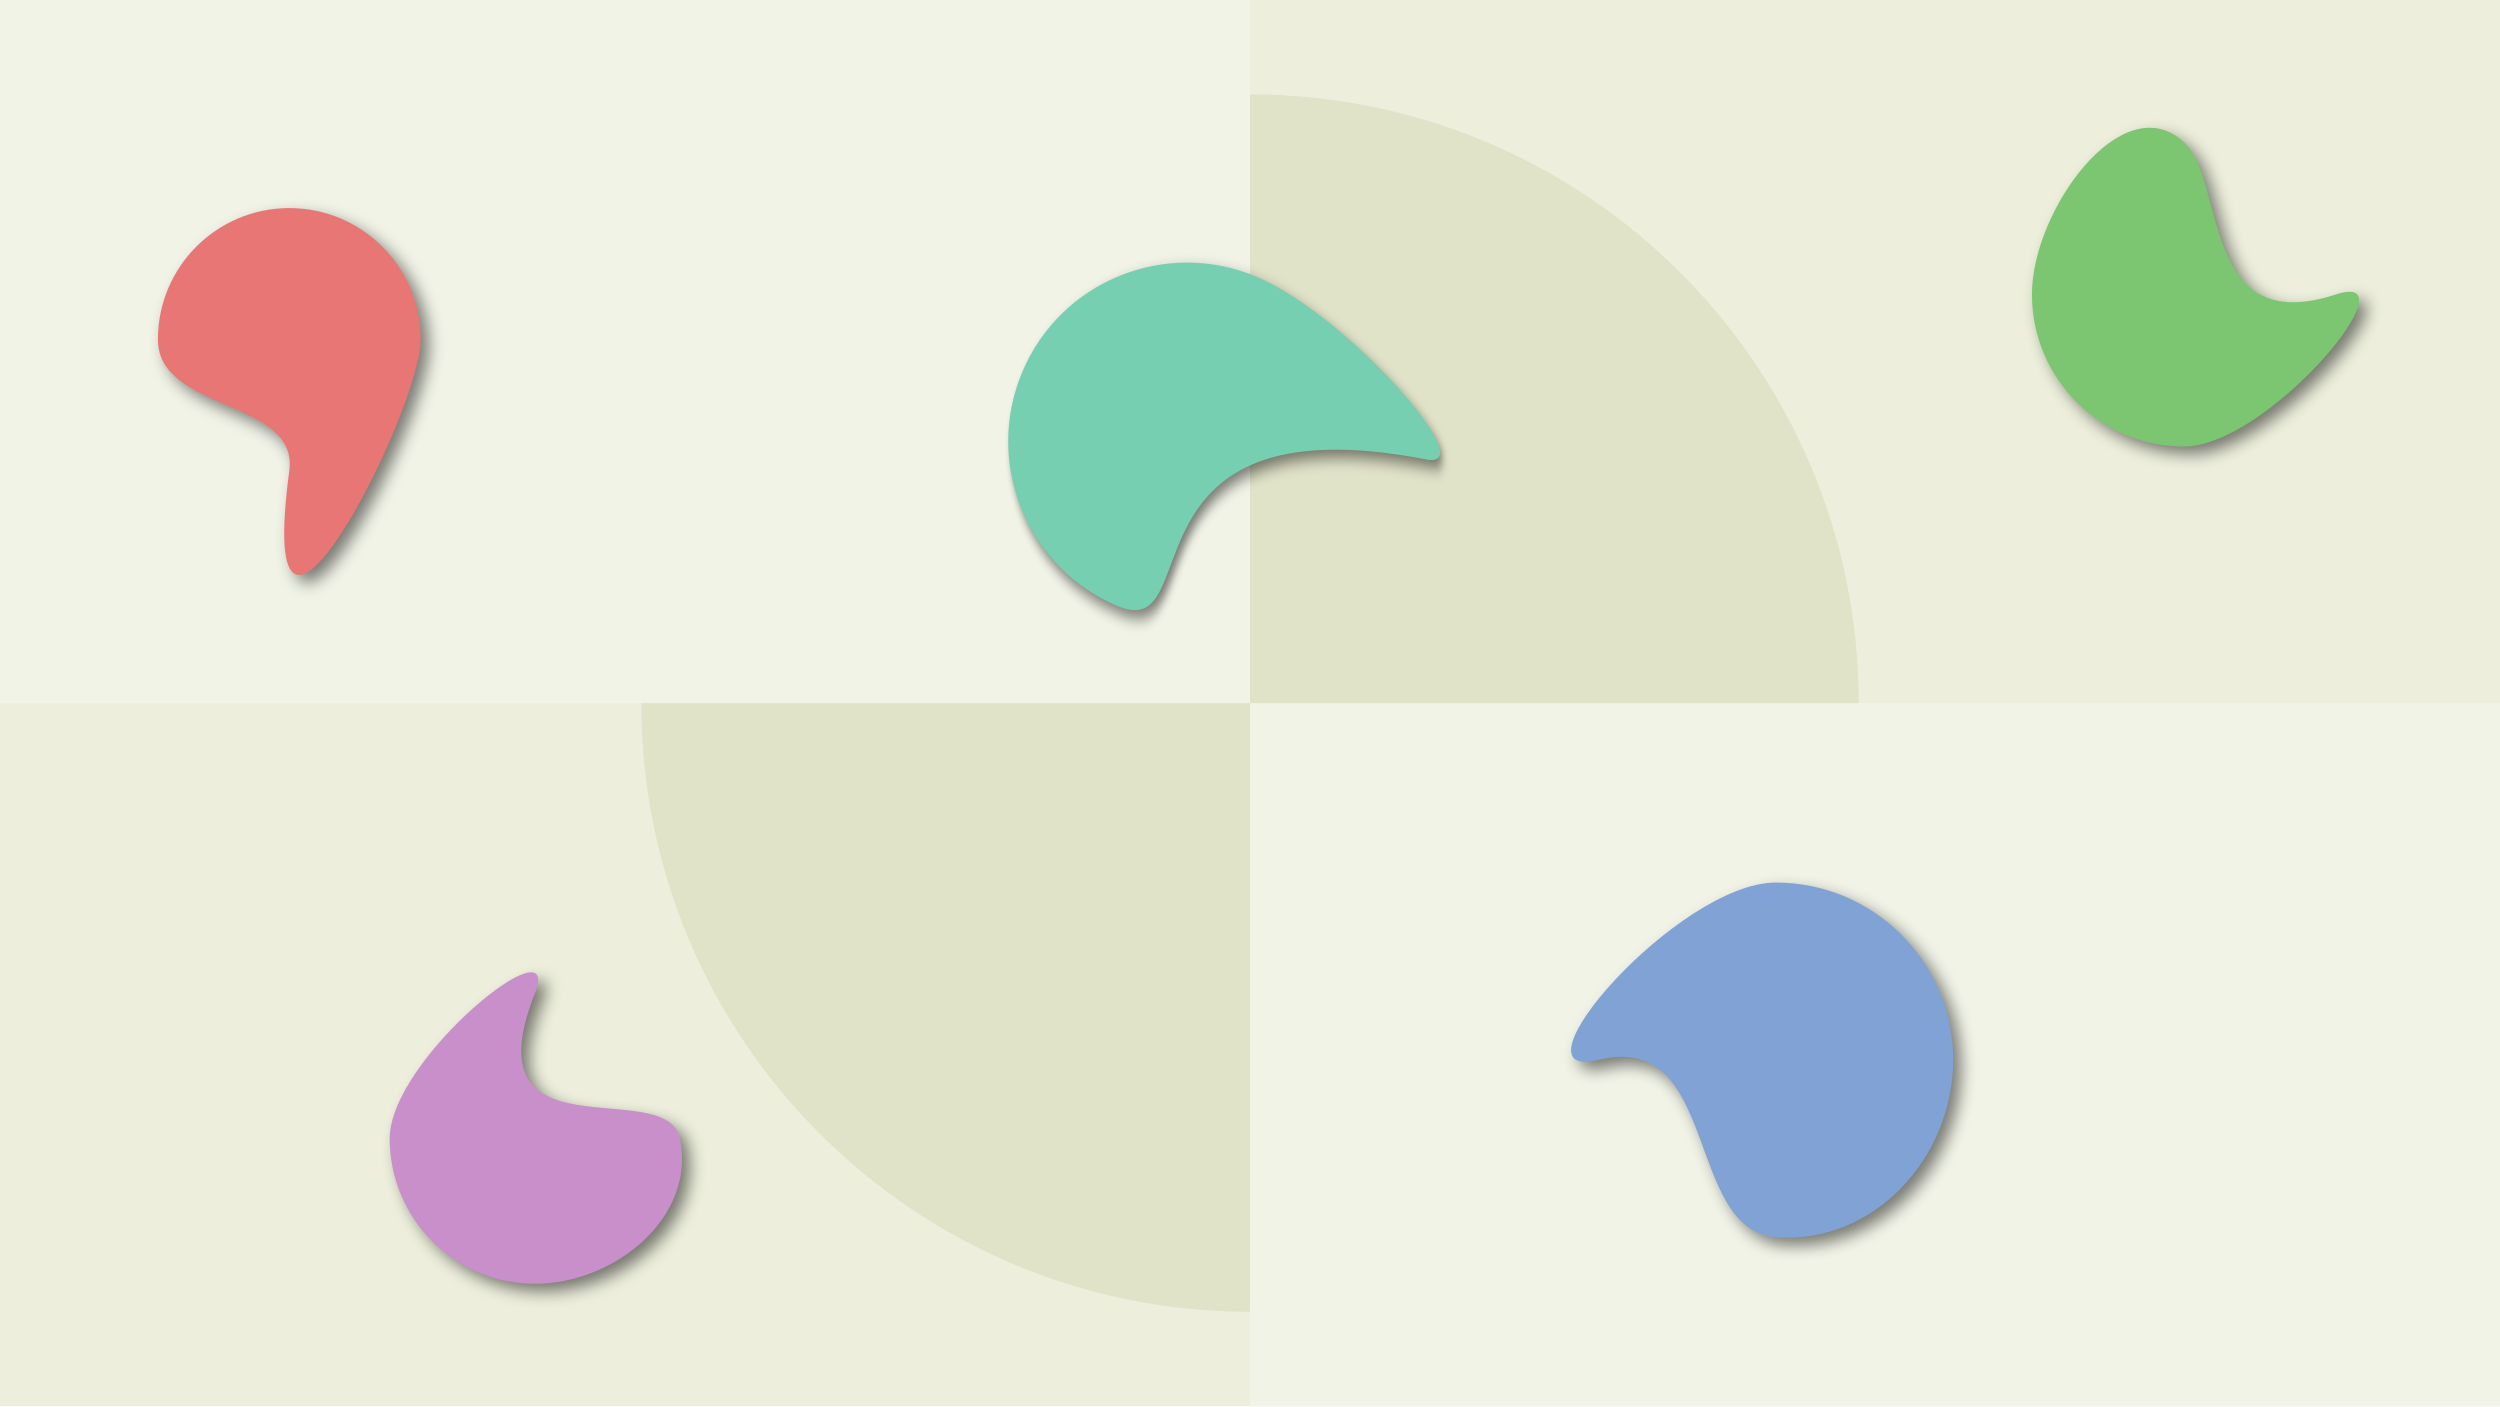
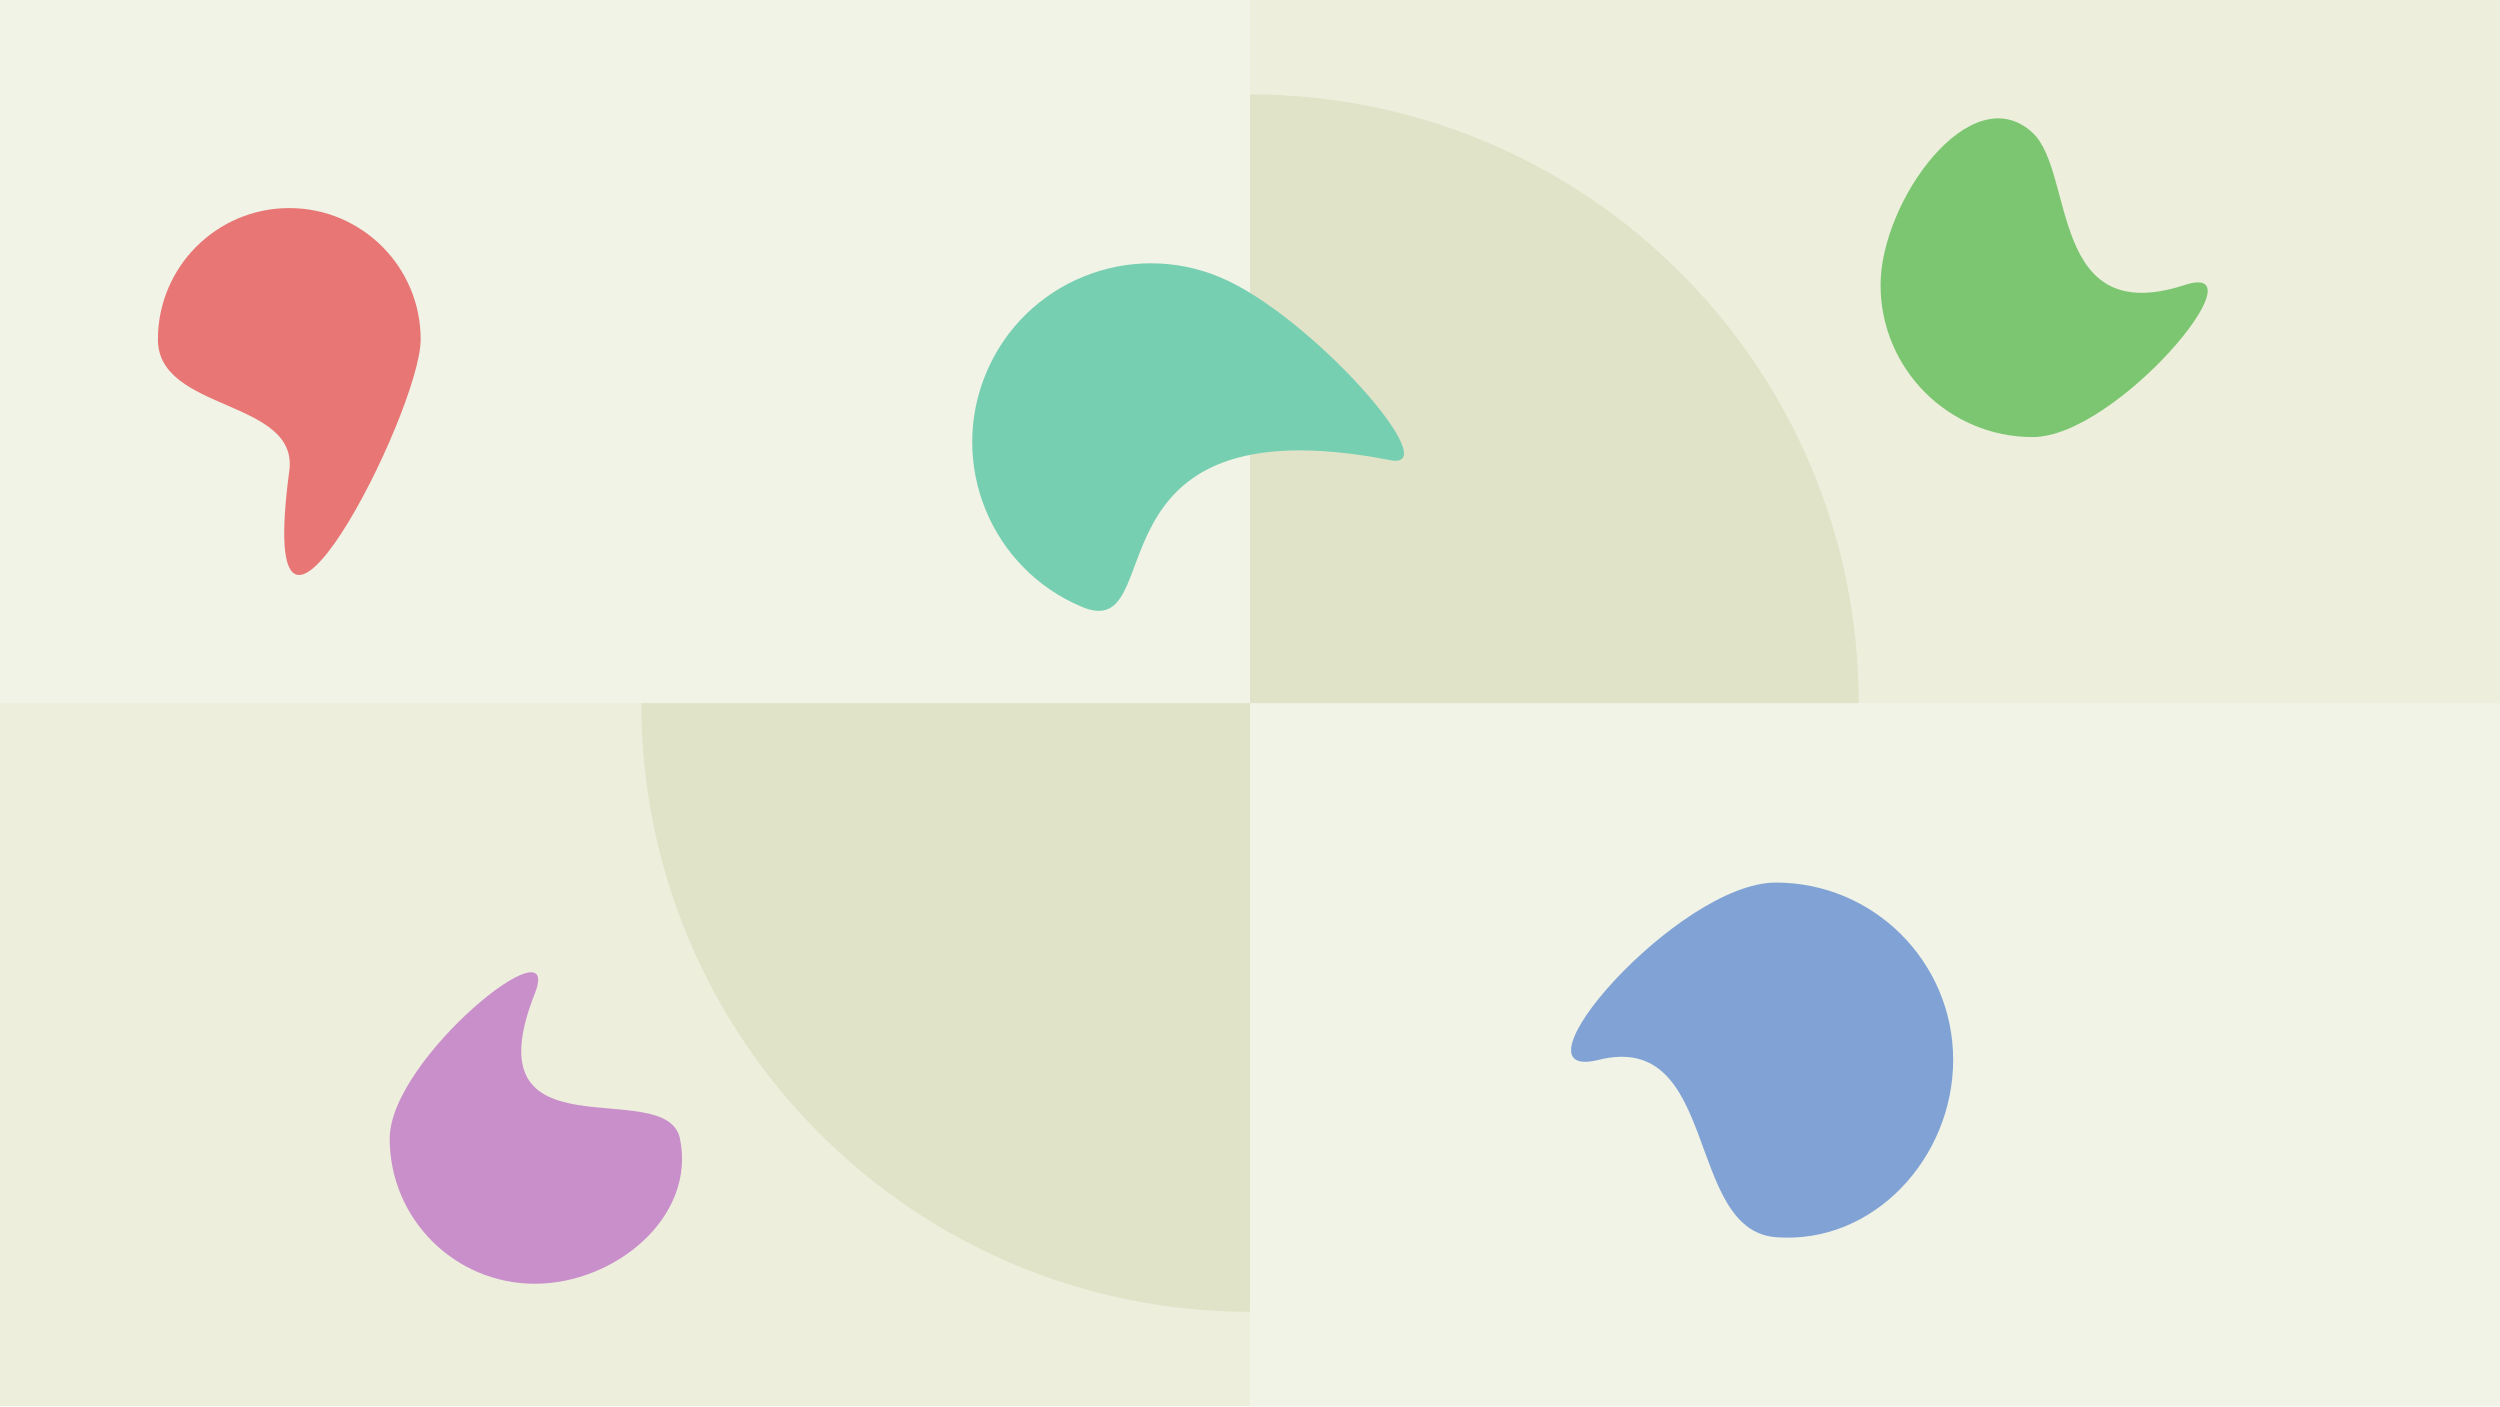
<svg xmlns="http://www.w3.org/2000/svg" width="1920" height="1080" viewBox="0 0 508 285.75" version="1.1" id="svg5">
  <defs id="defs2">
    <filter style="color-interpolation-filters:sRGB;" id="filter5383" x="-0.038" y="-0.036" width="1.093" height="1.087">
      <feFlood flood-opacity="0.498" flood-color="rgb(0,0,0)" result="flood" id="feFlood5373" />
      <feComposite in="flood" in2="SourceGraphic" operator="in" result="composite1" id="feComposite5375" />
      <feGaussianBlur in="composite1" stdDeviation="2" result="blur" id="feGaussianBlur5377" />
      <feOffset dx="2" dy="2" result="offset" id="feOffset5379" />
      <feComposite in="SourceGraphic" in2="offset" operator="over" result="composite2" id="feComposite5381" />
    </filter>
    <filter style="color-interpolation-filters:sRGB;" id="filter5395" x="-0.073" y="-0.052" width="1.177" height="1.126">
      <feFlood flood-opacity="0.498" flood-color="rgb(0,0,0)" result="flood" id="feFlood5385" />
      <feComposite in="flood" in2="SourceGraphic" operator="in" result="composite1" id="feComposite5387" />
      <feGaussianBlur in="composite1" stdDeviation="2" result="blur" id="feGaussianBlur5389" />
      <feOffset dx="2" dy="2" result="offset" id="feOffset5391" />
      <feComposite in="SourceGraphic" in2="offset" operator="over" result="composite2" id="feComposite5393" />
    </filter>
    <filter style="color-interpolation-filters:sRGB;" id="filter5407" x="-0.066" y="-0.062" width="1.16" height="1.15">
      <feFlood flood-opacity="0.498" flood-color="rgb(0,0,0)" result="flood" id="feFlood5397" />
      <feComposite in="flood" in2="SourceGraphic" operator="in" result="composite1" id="feComposite5399" />
      <feGaussianBlur in="composite1" stdDeviation="2" result="blur" id="feGaussianBlur5401" />
      <feOffset dx="2" dy="2" result="offset" id="feOffset5403" />
      <feComposite in="SourceGraphic" in2="offset" operator="over" result="composite2" id="feComposite5405" />
    </filter>
    <filter style="color-interpolation-filters:sRGB;" id="filter5419" x="-0.057" y="-0.058" width="1.137" height="1.141">
      <feFlood flood-opacity="0.498" flood-color="rgb(0,0,0)" result="flood" id="feFlood5409" />
      <feComposite in="flood" in2="SourceGraphic" operator="in" result="composite1" id="feComposite5411" />
      <feGaussianBlur in="composite1" stdDeviation="2" result="blur" id="feGaussianBlur5413" />
      <feOffset dx="2" dy="2" result="offset" id="feOffset5415" />
      <feComposite in="SourceGraphic" in2="offset" operator="over" result="composite2" id="feComposite5417" />
    </filter>
    <filter style="color-interpolation-filters:sRGB;" id="filter5431" x="-0.035" y="-0.041" width="1.085" height="1.099">
      <feFlood flood-opacity="0.498" flood-color="rgb(0,0,0)" result="flood" id="feFlood5421" />
      <feComposite in="flood" in2="SourceGraphic" operator="in" result="composite1" id="feComposite5423" />
      <feGaussianBlur in="composite1" stdDeviation="2" result="blur" id="feGaussianBlur5425" />
      <feOffset dx="2" dy="2" result="offset" id="feOffset5427" />
      <feComposite in="SourceGraphic" in2="offset" operator="over" result="composite2" id="feComposite5429" />
    </filter>
    <filter style="color-interpolation-filters:sRGB" id="filter5431-2" x="-0.038" y="-0.041" width="1.092" height="1.099">
      <feFlood flood-opacity="0.498" flood-color="rgb(0,0,0)" result="flood" id="feFlood5421-7" />
      <feComposite in="flood" in2="SourceGraphic" operator="in" result="composite1" id="feComposite5423-0" />
      <feGaussianBlur in="composite1" stdDeviation="2" result="blur" id="feGaussianBlur5425-9" />
      <feOffset dx="2" dy="2" result="offset" id="feOffset5427-3" />
      <feComposite in="SourceGraphic" in2="offset" operator="over" result="composite2" id="feComposite5429-6" />
    </filter>
    <filter style="color-interpolation-filters:sRGB;" id="filter10667" x="-0.038" y="-0.041" width="1.092" height="1.099">
      <feFlood flood-opacity="0.498" flood-color="rgb(0,0,0)" result="flood" id="feFlood10657" />
      <feComposite in="flood" in2="SourceGraphic" operator="in" result="composite1" id="feComposite10659" />
      <feGaussianBlur in="composite1" stdDeviation="2" result="blur" id="feGaussianBlur10661" />
      <feOffset dx="2" dy="2" result="offset" id="feOffset10663" />
      <feComposite in="SourceGraphic" in2="offset" operator="over" result="composite2" id="feComposite10665" />
    </filter>
    <filter style="color-interpolation-filters:sRGB;" id="filter11460" x="-0.049" y="-0.053" width="1.119" height="1.129">
      <feFlood flood-opacity="0.498" flood-color="rgb(0,0,0)" result="flood" id="feFlood11450" />
      <feComposite in="flood" in2="SourceGraphic" operator="in" result="composite1" id="feComposite11452" />
      <feGaussianBlur in="composite1" stdDeviation="2" result="blur" id="feGaussianBlur11454" />
      <feOffset dx="2" dy="2" result="offset" id="feOffset11456" />
      <feComposite in="SourceGraphic" in2="offset" operator="over" result="composite2" id="feComposite11458" />
    </filter>
  </defs>
  <path id="rect1284" style="fill:#edefdc;fill-opacity:1;stroke-width:0.265" d="M 0,0 H 508 V 285.75 H 0 Z" />
  <circle style="fill:#e0e3c8;fill-opacity:1;stroke-width:0.265" id="path10087-3" cx="254" cy="142.875" r="123.695" />
  <path id="rect1284-3" style="fill:#f0f3e6;fill-opacity:1;stroke-width:0.265" d="M 0,0 H 254 V 142.875 H 0 Z" />
-   <path id="circle1287" style="fill:#77cfb1;fill-opacity:1;stroke-width:0.428;filter:url(#filter5431)" d="m 298.304,52.158 c -102.871,21.532 -42.333,83.674 -74.743,83.674 -32.41,0 -58.684,-26.274 -58.684,-58.684 0,-32.41 26.274,-58.677 58.684,-58.684 32.372,-0.007 93.569,29.754 74.743,33.694 z" transform="matrix(0.57038,0.2399695,-0.2399695,0.57038,132.1925,-7.970566)" />
+   <path id="circle1287" style="fill:#77cfb1;fill-opacity:1;stroke-width:0.428" d="m 298.304,52.158 c -102.871,21.532 -42.333,83.674 -74.743,83.674 -32.41,0 -58.684,-26.274 -58.684,-58.684 0,-32.41 26.274,-58.677 58.684,-58.684 32.372,-0.007 93.569,29.754 74.743,33.694 z" transform="matrix(0.57038,0.2399695,-0.2399695,0.57038,124.8774,-7.825647)" />
  <path id="rect1284-3-7" style="fill:#f0f3e6;fill-opacity:1;stroke-width:0.265" d="M 254,142.875 H 508 V 285.75 H 254 Z" />
-   <path id="circle1290" style="fill:#7cc672;stroke-width:0.336;filter:url(#filter5419)" d="m 481.556,65.087 c 20.629,-6.744 -17.594,39.298 -39.298,39.298 -21.704,0 -39.298,-17.594 -39.298,-39.298 0,-21.704 23.418,-54.092 39.298,-39.298 10.921,10.174 4.103,50.804 39.298,39.298 z" transform="matrix(0.7865499,0,0,0.7865499,95.94315,8.623835)" />
-   <path id="circle1293" style="fill:#c98fcb;stroke-width:0.323;filter:url(#filter5407)" d="m 152.072,223.619 c 4.032,19.474 -16.122,36.009 -36.009,36.009 -19.887,0 -36.009,-16.122 -36.009,-36.009 -10e-6,-19.887 43.308,-54.508 36.009,-36.009 -16.485,41.78 32.682,19.943 36.009,36.009 z" transform="matrix(0.8189914,0,0,0.8189914,13.62169,48.22572)" />
-   <path id="circle1296" style="fill:#e87675;stroke-width:0.326;filter:url(#filter5395)" d="M 89.003,103.026 C 88.991,121.201 47.155,203.061 56.148,135.881 58.555,117.896 23.293,121.171 23.293,103.026 c -1e-6,-18.145 14.71,-32.855 32.855,-32.855 18.145,0 32.867,14.71 32.855,32.855 z" transform="matrix(0.8125658,0,0,0.8125658,13.1601,-14.73648)" />
-   <path id="path11084" style="fill:#81a2d5;stroke-width:0.331;filter:url(#filter11460)" d="m 417.329,204.939 c 0,24.892 -20.254,46.997 -45.071,45.071 -23.189,-1.8 -14.26,-52.738 -45.071,-45.071 -24.156,6.011 20.179,-45.071 45.071,-45.071 24.892,0 45.071,20.179 45.071,45.071 z" transform="matrix(0.7993875,0,0,0.7993875,63.27458,51.54287)" />
+   <path id="circle1290" style="fill:#7cc672;stroke-width:0.265" d="m 443.951,57.904 c 16.226,-5.304 -13.839,30.91 -30.91,30.91 -17.071,0 -30.91,-13.839 -30.91,-30.91 0,-17.071 18.419,-42.546 30.91,-30.91 8.59,8.003 3.228,39.96 30.91,30.91 z" />
+   <path id="circle1293" style="fill:#c98fcb;stroke-width:0.323" d="m 152.072,223.619 c 4.032,19.474 -16.122,36.009 -36.009,36.009 -19.887,0 -36.009,-16.122 -36.009,-36.009 -10e-6,-19.887 43.308,-54.508 36.009,-36.009 -16.485,41.78 32.682,19.943 36.009,36.009 z" transform="matrix(0.8189914,0,0,0.8189914,13.62169,48.22572)" />
+   <path id="circle1296" style="fill:#e87675;stroke-width:0.326" d="M 89.003,103.026 C 88.991,121.201 47.155,203.061 56.148,135.881 58.555,117.896 23.293,121.171 23.293,103.026 c -1e-6,-18.145 14.71,-32.855 32.855,-32.855 18.145,0 32.867,14.71 32.855,32.855 z" transform="matrix(0.8125658,0,0,0.8125658,13.1601,-14.73648)" />
+   <path id="path11084" style="fill:#81a2d5;stroke-width:0.331" d="m 417.329,204.939 c 0,24.892 -20.254,46.997 -45.071,45.071 -23.189,-1.8 -14.26,-52.738 -45.071,-45.071 -24.156,6.011 20.179,-45.071 45.071,-45.071 24.892,0 45.071,20.179 45.071,45.071 z" transform="matrix(0.7993875,0,0,0.7993875,63.27458,51.54287)" />
</svg>
